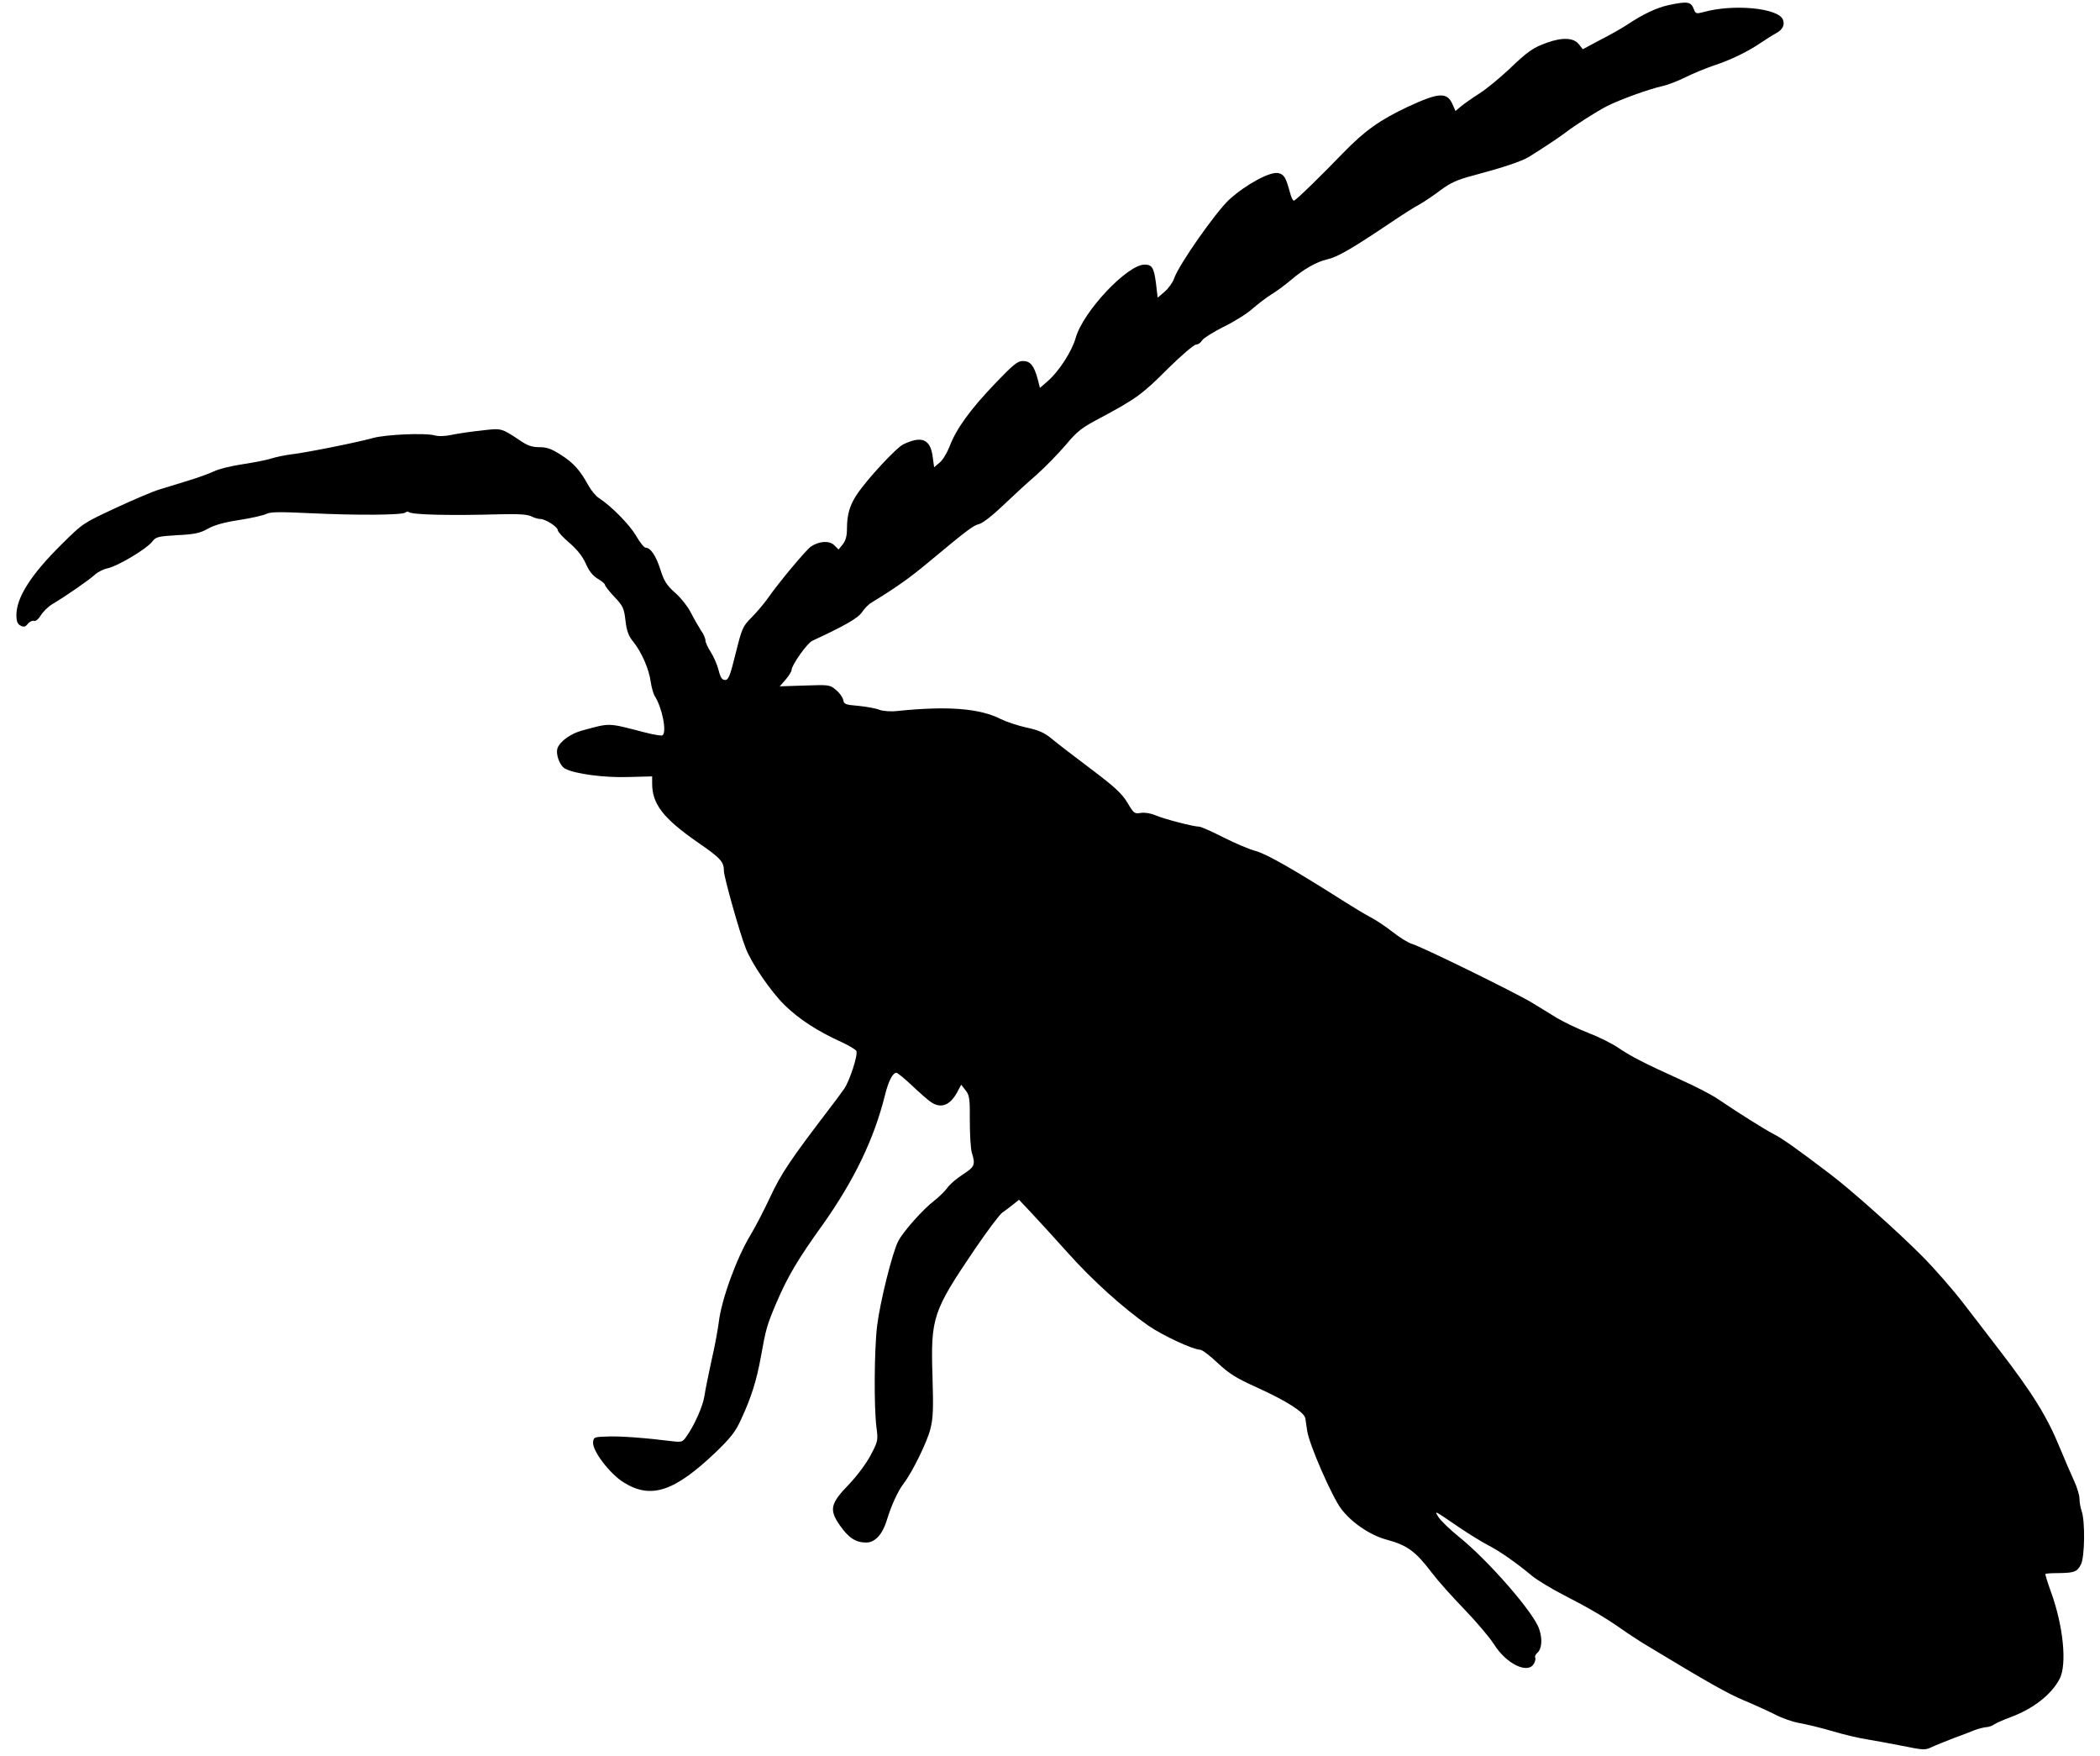
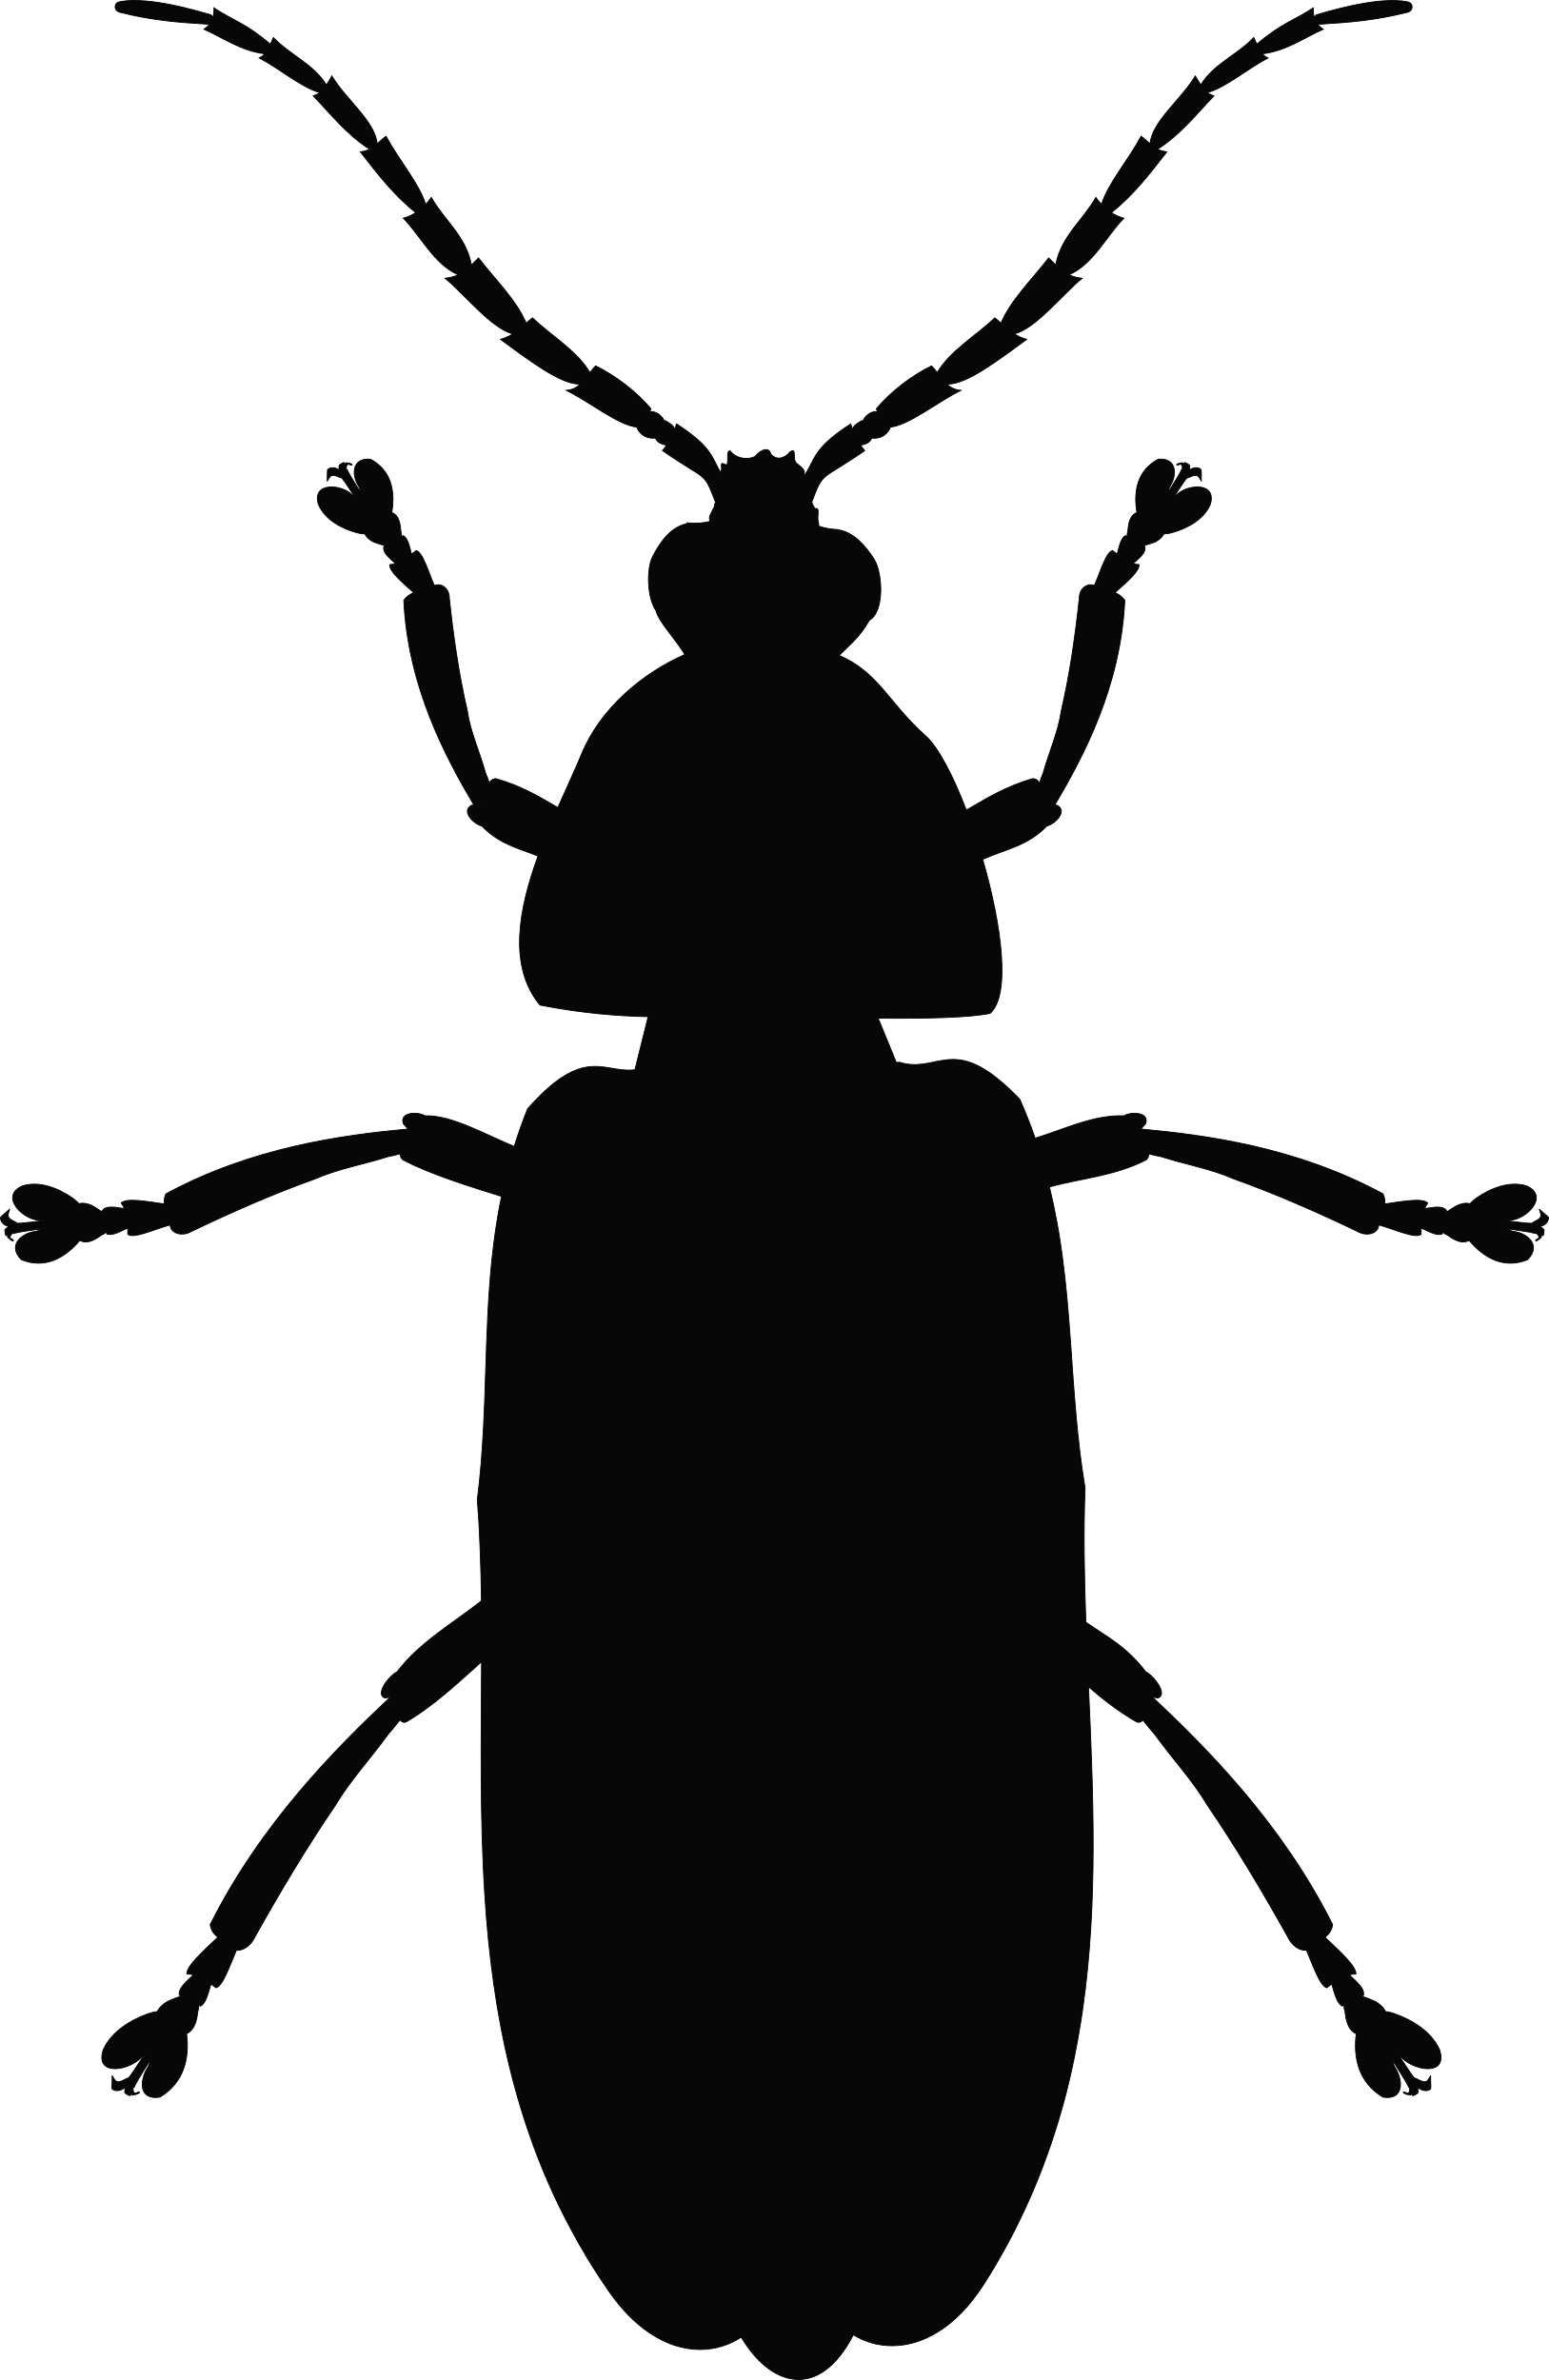
- <svg xmlns="http://www.w3.org/2000/svg" version="1.0" width="1024pt" height="856pt" viewBox="0 0 1024 856" preserveAspectRatio="xMidYMid meet">
-   <g transform="translate(0,856) scale(0.1,-0.1)" fill="#000000" stroke="none">
-     <path d="M8136 8535 c-59 -13 -126 -45 -201 -95 -22 -15 -80 -48 -129 -73 l-88 -47 -20 25 c-24 31 -80 34 -154 7 -68 -24 -93 -41 -188 -132 -45 -42 -108 -94 -141 -115 -33 -21 -73 -49 -89 -62 l-29 -24 -13 30 c-27 63 -65 62 -220 -10 -136 -64 -210 -117 -314 -224 -111 -115 -228 -229 -240 -233 -5 -2 -14 16 -20 40 -20 73 -28 87 -56 94 -39 10 -160 -56 -240 -129 -66 -61 -247 -319 -269 -385 -7 -20 -28 -49 -47 -65 l-33 -28 -8 68 c-10 78 -19 93 -56 93 -84 0 -300 -229 -336 -358 -19 -66 -81 -162 -136 -210 l-38 -33 -11 43 c-18 66 -36 88 -72 88 -26 0 -46 -16 -137 -111 -119 -124 -189 -221 -220 -304 -12 -31 -33 -67 -49 -80 l-27 -23 -7 51 c-11 86 -53 104 -143 61 -34 -16 -177 -170 -227 -245 -34 -51 -48 -98 -48 -165 0 -36 -6 -59 -20 -77 l-21 -26 -21 21 c-23 23 -72 21 -113 -6 -23 -15 -157 -175 -212 -254 -18 -25 -53 -67 -78 -92 -44 -44 -47 -53 -78 -176 -27 -110 -35 -129 -51 -129 -15 0 -23 11 -32 48 -7 27 -24 66 -38 88 -14 21 -26 47 -26 56 0 10 -9 32 -21 48 -11 17 -33 55 -49 86 -16 32 -51 76 -79 100 -41 37 -53 56 -71 113 -22 68 -48 106 -72 106 -7 0 -28 26 -47 59 -31 53 -120 144 -182 184 -14 9 -36 36 -49 59 -41 75 -73 111 -134 150 -47 30 -69 38 -106 38 -35 0 -57 7 -95 33 -92 61 -88 60 -189 48 -50 -5 -115 -15 -144 -21 -32 -7 -65 -8 -85 -2 -46 12 -233 4 -297 -13 -78 -22 -334 -73 -400 -80 -30 -4 -75 -13 -100 -21 -25 -8 -89 -20 -142 -28 -53 -8 -114 -23 -135 -34 -21 -10 -78 -31 -128 -46 -49 -15 -112 -34 -140 -43 -27 -8 -122 -48 -210 -89 -159 -74 -160 -74 -263 -176 -151 -149 -221 -260 -222 -345 0 -32 5 -45 20 -53 16 -8 23 -7 36 9 9 11 23 17 30 14 8 -3 22 9 33 27 11 18 35 42 55 54 69 41 181 119 207 143 15 14 44 29 66 33 50 12 186 93 214 128 19 25 27 27 123 33 85 4 111 10 149 31 31 18 81 32 154 43 59 9 119 23 133 30 20 10 66 10 215 3 230 -11 446 -9 461 3 6 5 13 6 17 3 13 -14 203 -18 452 -11 85 2 127 -1 145 -10 14 -7 33 -13 44 -13 26 0 86 -39 86 -55 0 -7 25 -35 56 -61 38 -33 64 -65 80 -101 16 -37 34 -59 58 -74 20 -12 36 -25 36 -30 0 -6 21 -32 46 -59 42 -44 47 -55 54 -116 6 -51 15 -75 39 -104 40 -50 76 -133 84 -194 4 -27 13 -59 20 -70 36 -56 60 -177 37 -191 -5 -3 -47 4 -92 16 -178 46 -161 45 -298 8 -55 -14 -108 -52 -121 -85 -11 -30 10 -88 38 -102 48 -25 191 -44 306 -40 l117 3 0 -35 c0 -100 55 -170 220 -285 115 -79 130 -96 130 -142 0 -27 76 -299 106 -375 28 -74 124 -214 191 -279 71 -69 161 -127 276 -179 37 -17 70 -37 73 -44 8 -20 -33 -145 -59 -183 -12 -18 -47 -65 -78 -105 -183 -240 -230 -309 -283 -423 -31 -66 -74 -149 -96 -185 -69 -114 -142 -316 -155 -425 -4 -33 -19 -116 -35 -185 -15 -69 -31 -147 -35 -175 -7 -48 -48 -143 -88 -198 -17 -26 -24 -28 -61 -24 -145 18 -260 26 -321 24 -67 -2 -70 -3 -73 -27 -5 -42 82 -156 151 -198 133 -82 247 -43 450 151 71 69 94 98 121 158 50 108 76 191 97 309 23 129 29 151 75 259 55 128 103 210 226 381 153 216 250 417 303 630 17 69 38 110 56 110 6 0 41 -29 77 -63 37 -35 78 -71 92 -80 50 -34 96 -15 132 57 l15 28 21 -27 c19 -24 22 -39 21 -149 0 -66 4 -137 10 -156 18 -58 14 -68 -43 -105 -30 -19 -64 -48 -76 -65 -12 -17 -41 -45 -64 -63 -55 -42 -153 -152 -176 -198 -29 -55 -89 -298 -103 -412 -14 -115 -16 -399 -3 -497 8 -63 7 -67 -29 -135 -21 -40 -66 -100 -105 -141 -91 -94 -98 -123 -45 -200 43 -61 77 -84 129 -84 42 0 79 39 100 108 21 70 54 143 82 179 43 57 113 199 130 264 14 53 16 96 11 259 -9 287 1 317 207 621 60 88 120 168 133 177 13 9 37 27 53 40 l29 23 64 -68 c35 -37 114 -124 176 -193 118 -132 267 -266 391 -353 72 -49 216 -116 252 -117 10 0 48 -29 86 -65 57 -53 89 -73 193 -120 141 -64 228 -119 234 -149 2 -12 6 -39 9 -61 9 -65 120 -320 166 -381 50 -66 139 -127 218 -149 105 -28 145 -58 226 -165 27 -36 97 -114 156 -175 58 -60 124 -138 145 -171 61 -97 166 -147 195 -94 6 11 9 24 6 29 -3 5 1 14 8 21 24 19 29 67 11 119 -26 79 -246 332 -390 448 -44 36 -89 79 -100 96 -22 35 -26 37 100 -49 50 -34 114 -73 143 -88 55 -28 132 -82 212 -148 25 -21 95 -63 155 -94 123 -63 203 -110 287 -169 31 -22 85 -57 120 -78 291 -176 395 -235 473 -267 50 -21 118 -52 152 -69 34 -18 87 -36 117 -41 30 -5 101 -22 159 -39 57 -17 133 -35 168 -40 35 -6 114 -20 174 -32 104 -21 112 -22 145 -6 19 9 67 28 105 43 39 14 86 32 105 40 19 7 44 13 55 14 11 0 29 6 40 14 11 7 47 23 80 35 110 41 197 109 238 186 37 71 18 259 -42 424 -17 47 -29 86 -27 88 2 2 30 4 62 4 80 1 92 6 111 42 19 36 21 215 3 262 -5 14 -10 41 -10 58 0 18 -12 57 -26 87 -14 30 -45 102 -69 160 -62 152 -133 267 -294 476 -47 62 -126 164 -176 229 -49 64 -141 170 -205 234 -115 116 -345 321 -443 395 -161 123 -237 176 -274 195 -44 22 -174 104 -273 171 -30 21 -111 63 -180 94 -183 83 -246 115 -309 158 -31 21 -97 54 -147 73 -50 19 -117 52 -150 71 -32 20 -88 54 -124 76 -85 51 -540 274 -584 286 -18 5 -62 32 -97 60 -35 27 -83 59 -107 71 -23 12 -75 43 -116 69 -252 160 -386 237 -442 253 -34 9 -106 40 -161 68 -55 28 -107 51 -116 51 -27 0 -170 37 -212 55 -23 10 -52 15 -72 12 -31 -5 -34 -3 -65 49 -27 45 -60 76 -178 165 -80 60 -166 126 -191 147 -36 30 -63 42 -123 55 -42 9 -98 28 -125 41 -103 53 -260 65 -504 40 -35 -4 -70 -1 -90 6 -17 7 -63 15 -102 19 -62 5 -70 8 -73 28 -2 12 -17 34 -35 49 -31 26 -33 26 -153 22 l-122 -4 29 33 c16 19 29 40 29 47 0 23 76 131 101 142 163 76 223 111 242 139 11 17 32 39 46 47 118 72 185 119 276 195 195 162 220 181 249 188 17 4 66 42 115 89 47 45 121 113 164 150 43 38 107 104 143 146 58 69 77 84 172 134 170 91 203 114 327 239 65 64 127 117 137 117 10 0 23 9 30 21 7 11 54 40 103 65 50 24 113 63 140 87 28 24 70 57 95 72 25 15 68 47 95 70 60 52 128 90 175 100 53 12 120 51 330 192 41 28 95 62 121 76 25 14 72 46 105 71 49 36 80 50 160 71 146 39 232 68 269 90 57 35 149 96 175 116 49 38 159 108 207 132 63 32 205 83 268 97 28 6 79 26 115 44 36 18 97 43 135 56 84 27 173 71 235 114 25 17 57 37 72 45 30 16 42 39 32 65 -22 57 -241 78 -388 37 -34 -9 -38 -8 -46 13 -14 38 -30 41 -124 21z" />
+ <svg xmlns="http://www.w3.org/2000/svg" version="1.1" width="395.747" height="608.127" id="svg3806">
+   <defs id="defs3808" />
+   <g transform="translate(-216.5804,-333.2157)" id="layer1">
+     <path d="m 250.568,333.337 c -1.26,0.019 -2.465,0.132 -3.53,0.361 -1.37,0.294 -1.462,2.243 0.155,2.654 8.104,2.058 14.936,2.603 22.313,3.04 0.2,-0.054 0.438,-0.07 0.67,-0.103 -0.38,0.516 -0.85,0.982 -1.494,1.391 5.023,2.244 9.465,5.56 15.588,6.287 -0.374,0.392 -0.833,0.74 -1.469,1.056 5.067,2.626 10.954,7.688 15.511,8.837 -0.465,0.342 -0.994,0.599 -1.7,0.85 4.334,4.512 8.63,10 14.428,13.63 -0.635,0.306 -1.408,0.535 -2.396,0.67 4.367,5.616 8.619,11.146 14.171,15.536 -1.097,0.696 -2.201,1.165 -3.195,1.417 4.577,4.703 7.907,11.83 14.016,14.454 -0.932,0.443 -2.022,0.748 -3.35,0.902 5.175,4.23 11.708,12.716 17.314,14.222 -0.872,0.532 -1.869,1.024 -3.143,1.391 6.473,4.714 15.641,11.864 20.432,11.388 -0.942,0.879 -2.055,1.526 -3.633,1.649 5.94,2.864 13.316,8.977 18.19,9.404 l -0.129,0.206 c 1.094,2.058 2.726,2.74 4.689,2.577 l 0.026,0 c 0.497,1.088 1.376,1.543 2.86,1.804 -0.334,0.473 -0.669,0.941 -1.056,1.391 11.496,7.963 10.455,5.061 13.553,13.192 -0.058,0.221 -0.132,0.417 -0.206,0.515 0.111,0.874 -1.211,2.234 -1.366,3.53 0.025,0.221 0.073,0.429 0.129,0.644 0.013,0.074 0.034,0.136 0.051,0.206 -1.687,0.42 -3.622,0.598 -5.9,0.361 l -0.103,0.283 c -0.024,-0.013 -0.053,-0.014 -0.077,-0.026 -4.078,0.899 -6.808,4.847 -8.631,8.477 -1.494,2.975 -1.462,10.213 0.876,13.707 0.828,3.047 4.867,7.053 7.395,11.208 -10.914,4.795 -21.584,13.873 -26.306,25.25 -1.691,4.074 -3.9,8.821 -6.132,13.862 -4.665,-2.698 -9.153,-5.48 -15.82,-7.395 -0.981,0.057 -1.436,0.553 -1.675,1.211 -0.281,-0.892 -0.609,-1.765 -0.979,-2.628 -1.454,-5.331 -3.873,-10.416 -4.664,-15.923 -2.205,-9.528 -3.581,-19.218 -4.612,-28.934 0.032,-2.064 -1.829,-3.86 -3.813,-3.066 -1.523,-3.431 -2.957,-8.585 -4.664,-8.94 -0.387,0.315 -0.771,0.615 -1.159,0.928 -0.526,-1.999 -0.967,-4.202 -2.164,-4.741 -0.179,0.155 -0.342,0.269 -0.515,0.412 0.136,-0.436 0.173,-0.903 -0.026,-1.34 -0.161,-1.83 -0.371,-4.2 -2.345,-4.973 0.94,-5.541 -0.168,-10.822 -5.462,-13.63 -4.784,-0.391 -4.781,4.012 -3.143,6.699 0.313,0.463 0.544,1.147 0.67,1.829 -1.102,-1.848 -2.602,-4.054 -3.375,-5.617 l -0.051,-0.232 c -0.463,0.249 -0.388,-2.049 0.799,-1.185 1.174,0.089 -0.282,-0.633 -0.747,-0.49 -0.559,-0.377 -0.407,0.43 -0.902,-0.026 0.259,-0.242 -0.28,-0.078 -0.593,0.103 -0.058,0.156 -0.803,0.405 -0.567,0.541 -0.301,-0.217 0.089,1.115 -0.283,1.056 -0.654,-0.614 -2.118,-0.713 -2.757,0 -0.119,0.904 -0.019,1.938 -0.103,2.808 -0.076,0.418 0.286,-0.416 0.541,-0.721 0.799,-1.33 2.145,-0.168 3.246,0.077 1.16,1.399 2.544,3.843 3.762,5.488 -0.23,-0.178 -0.485,-0.458 -0.799,-0.85 -2.608,-3.138 -10.813,-3.88 -8.992,2.087 1.699,3.921 5.925,6.157 9.868,7.24 0.711,0.18 1.394,0.289 2.035,0.309 0.443,1.088 1.967,2.092 2.989,2.319 0.837,0.312 1.862,0.642 2.834,0.721 -0.37,0.122 -0.703,0.152 -0.979,0.103 -0.473,1.586 1.398,2.987 2.963,4.406 -0.471,0.137 -0.969,0.244 -1.494,0.283 -0.181,1.624 3.033,4.391 6.132,7.137 -0.979,0.448 -1.869,1.041 -2.525,1.958 1.02,22.115 10.614,39.967 17.907,52.329 -0.189,0.013 -0.349,0.026 -0.567,0.051 -2.793,1.434 0.412,4.787 2.602,5.308 4.426,4.584 9.099,5.595 14.351,7.678 -5.019,13.776 -7.644,28.168 0.489,38.081 10.862,2.113 20.127,2.822 27.646,2.963 l -3.375,13.578 c -6.318,0.706 -10.604,-3.543 -18.963,2.139 -0.015,0.01 -0.036,0.015 -0.051,0.026 -0.159,0.109 -0.302,0.219 -0.464,0.335 -0.139,0.099 -0.271,0.204 -0.412,0.309 -0.253,0.188 -0.513,0.361 -0.773,0.567 -0.064,0.051 -0.116,0.103 -0.18,0.155 -0.178,0.143 -0.359,0.286 -0.541,0.438 -0.154,0.128 -0.307,0.252 -0.464,0.386 -0.01,0.008 -0.017,0.017 -0.026,0.026 -0.346,0.298 -0.698,0.623 -1.056,0.953 -0.077,0.072 -0.153,0.133 -0.232,0.206 -0.26,0.243 -0.505,0.487 -0.773,0.747 -0.345,0.336 -0.699,0.69 -1.056,1.056 -0.017,0.018 -0.034,0.034 -0.051,0.051 -0.295,0.303 -0.573,0.604 -0.876,0.928 -0.093,0.099 -0.19,0.182 -0.283,0.283 -0.397,0.429 -0.798,0.874 -1.211,1.34 -1.303,3.243 -2.437,6.443 -3.427,9.636 -7.084,-2.899 -16.041,-8.089 -22.776,-7.833 -1.941,-1.141 -6.587,-0.959 -5.565,2.01 0.48,0.582 0.898,0.966 1.185,1.366 -16.72,1.55 -39.804,4.632 -61.836,16.567 -0.409,0.868 -0.506,1.723 -0.438,2.576 -4.659,-0.683 -9.683,-1.586 -10.976,-0.232 0.333,0.465 0.586,0.93 0.799,1.417 -2.239,-0.309 -4.692,-0.911 -5.668,0.567 0.228,0.191 0.439,0.492 0.593,0.876 -0.733,-0.742 -1.695,-1.332 -2.525,-1.804 -0.894,-0.687 -2.797,-1.274 -3.994,-0.876 -0.455,-0.508 -0.992,-0.987 -1.623,-1.443 -3.601,-2.493 -8.365,-4.445 -12.754,-3.143 -6.152,2.609 0.113,8.854 4.483,8.837 0.537,-0.013 0.932,0.01 1.237,0.077 -2.188,0.131 -5.138,0.66 -7.085,0.67 -0.959,-0.735 -2.81,-1.032 -2.267,-2.602 0.075,-0.419 0.472,-1.278 0.18,-0.928 -0.657,0.668 -1.556,1.291 -2.216,2.01 -0.146,1.015 0.953,2.127 1.907,2.242 0.304,0.265 -1.081,0.856 -0.696,0.953 -0.274,-0.1 0.036,0.695 -0.051,0.85 0.066,0.381 0.289,0.921 0.309,0.541 0.714,0.093 -0.025,0.522 0.67,0.721 0.202,0.481 1.782,1.212 0.902,0.309 -1.526,-0.381 0.324,-2.045 0.438,-1.494 l 0.232,-0.103 c 1.82,-0.441 4.652,-0.74 6.931,-1.108 -0.648,0.368 -1.387,0.66 -1.984,0.721 -3.329,0.503 -6.961,3.529 -3.349,7.188 5.956,2.42 11.063,-0.324 14.969,-4.921 1.993,1.092 4.08,-0.341 5.694,-1.469 0.484,-0.134 0.844,-0.452 1.108,-0.85 8.3e-4,0.224 0.029,0.409 0.026,0.644 1.272,0.615 3.372,-0.549 5.385,-1.494 0.013,0.538 0.018,1.084 0.026,1.623 1.486,1.173 6.838,-1.309 10.718,-2.396 l 0.026,-0.258 c 0.022,0.078 0.057,0.154 0.077,0.232 0.113,2.397 3.33,2.972 5.488,1.649 10.266,-4.903 20.724,-9.531 31.537,-13.398 5.941,-2.613 12.472,-3.709 18.654,-5.694 1.055,-0.21 2.112,-0.43 3.143,-0.721 -0.077,0.478 0.052,0.968 0.541,1.494 7.218,3.806 17.656,7.001 25.301,9.378 -0.654,3.188 -1.204,6.353 -1.649,9.507 0,0.009 0,0.017 0,0.026 -0.586,4.163 -1.018,8.299 -1.34,12.419 -6.5e-4,0.009 7.5e-4,0.017 0,0.026 -0.804,10.312 -0.949,20.518 -1.34,30.764 -2.3e-4,0.009 3.4e-4,0.017 0,0.026 -0.077,2.042 -0.18,4.086 -0.283,6.132 -4.1e-4,0.009 4e-4,0.017 0,0.026 -0.313,6.156 -0.769,12.341 -1.572,18.577 0.155,2.011 0.296,4.027 0.412,6.055 4.9e-4,0.009 -4.2e-4,0.017 0,0.026 0.116,2.019 0.201,4.046 0.283,6.081 3.4e-4,0.009 -3.2e-4,0.017 0,0.026 0.183,4.509 0.302,9.079 0.361,13.656 -7.019,5.563 -15.717,10.475 -21.54,18.113 -2.201,1.144 -5.722,5.792 -3.143,6.725 0.549,-0.067 1.003,-0.171 1.391,-0.232 -14.11,13.273 -33.116,32.396 -46.017,58.126 0.195,1.463 0.966,2.439 1.932,3.246 -3.823,3.629 -8.043,7.416 -7.91,9.379 0.604,-10e-4 1.166,0.086 1.7,0.206 -1.833,1.766 -4.037,3.532 -3.581,5.308 0.306,-0.079 0.657,-0.048 1.056,0.051 -1.088,0.185 -2.223,0.629 -3.169,1.056 -1.169,0.354 -2.982,1.668 -3.53,2.963 -0.721,0.081 -1.487,0.272 -2.293,0.541 -4.507,1.6 -9.406,4.535 -11.517,9.198 -2.347,7.028 6.975,5.442 10.074,1.597 0.373,-0.479 0.684,-0.831 0.953,-1.056 -1.459,2.002 -3.151,4.928 -4.535,6.647 -1.256,0.381 -2.821,1.845 -3.659,0.387 -0.273,-0.328 -0.633,-1.248 -0.567,-0.773 0.053,0.994 -0.116,2.192 -0.026,3.221 0.687,0.763 2.349,0.507 3.118,-0.258 0.423,-0.102 -0.119,1.488 0.232,1.211 -0.273,0.178 0.56,0.393 0.618,0.567 0.344,0.181 0.951,0.332 0.67,0.077 0.581,-0.568 0.381,0.356 1.031,-0.129 0.519,0.123 2.207,-0.827 0.876,-0.618 -1.383,1.1 -1.361,-1.558 -0.85,-1.314 l 0.077,-0.284 c 0.956,-1.88 2.759,-4.542 4.097,-6.776 -0.174,0.807 -0.494,1.647 -0.876,2.216 -1.982,3.238 -2.178,8.299 3.246,7.42 6.132,-3.714 7.607,-9.901 6.802,-16.206 2.263,-1.068 2.641,-3.782 2.911,-5.9 0.243,-0.513 0.256,-1.061 0.129,-1.546 0.17,0.136 0.34,0.267 0.515,0.412 1.385,-0.731 1.984,-3.312 2.68,-5.668 0.428,0.327 0.862,0.648 1.288,0.979 1.786,-0.516 3.502,-5.659 5.23,-9.662 1.611,0.332 3.772,-1.23 4.689,-3.298 6.371,-11.406 13.1,-22.706 20.56,-33.649 3.851,-6.473 9.133,-12.109 13.553,-18.242 0.879,-0.995 1.73,-2.01 2.525,-3.066 0.198,-0.204 0.347,-0.396 0.515,-0.593 0.206,0.495 0.622,0.77 1.417,0.618 6.886,-3.945 13.432,-10.128 19.35,-15.408 -0.069,19.556 -0.447,39.519 0.824,59.517 5e-4,0.009 -5.7e-4,0.017 0,0.026 0.957,15.041 2.871,30.093 6.57,44.96 0.529,2.125 1.096,4.247 1.7,6.364 2.418,8.469 5.445,16.87 9.275,25.173 0.958,2.076 1.982,4.147 3.04,6.209 1.058,2.062 2.16,4.11 3.324,6.158 0,0.015 0,0.018 0,0.026 0.579,1.018 1.172,2.026 1.778,3.04 0,0.015 0,0.02 0,0.026 1.825,3.055 3.793,6.102 5.874,9.121 2.418,3.507 4.932,6.307 7.472,8.502 1.016,0.878 2.046,1.656 3.066,2.345 8.763,5.917 17.497,5.05 23.421,1.082 7.475,12.646 19.921,16.349 28.651,-0.593 5.717,3.541 13.835,4.227 21.9,-0.928 0.498,-0.318 0.998,-0.641 1.494,-1.005 1.986,-1.455 3.978,-3.279 5.9,-5.514 0.48,-0.559 0.943,-1.141 1.417,-1.752 0.947,-1.222 1.896,-2.555 2.808,-3.994 7.876,-12.419 13.586,-25.056 17.726,-37.823 0.345,-1.063 0.682,-2.104 1.005,-3.169 0.326,-1.073 0.649,-2.146 0.953,-3.221 0.302,-1.067 0.595,-2.127 0.876,-3.195 1.69,-6.417 2.993,-12.841 4.019,-19.298 0.171,-1.075 0.335,-2.145 0.49,-3.221 3.967,-27.571 2.706,-55.352 1.494,-82.448 3.619,3.11 7.446,6.183 12.393,9.018 0.784,0.15 1.208,-0.11 1.417,-0.593 0.162,0.188 0.301,0.372 0.49,0.567 0.795,1.056 1.672,2.071 2.551,3.066 4.419,6.131 9.703,11.77 13.552,18.242 7.461,10.943 14.164,22.243 20.535,33.649 0.922,2.078 3.102,3.651 4.715,3.298 1.729,4.003 3.445,9.146 5.23,9.662 0.421,-0.327 0.84,-0.656 1.263,-0.979 0.696,2.357 1.32,4.937 2.705,5.668 0.176,-0.146 0.345,-0.277 0.515,-0.412 -0.127,0.485 -0.114,1.032 0.129,1.546 0.272,2.128 0.619,4.869 2.911,5.926 -0.798,6.296 0.678,12.472 6.802,16.18 5.425,0.879 5.202,-4.183 3.221,-7.42 -0.374,-0.556 -0.674,-1.373 -0.85,-2.164 1.335,2.224 3.148,4.859 4.097,6.725 l 0.077,0.284 c 0.51,-0.245 0.533,2.414 -0.85,1.314 -1.331,-0.208 0.357,0.742 0.876,0.618 0.65,0.484 0.449,-0.439 1.031,0.129 -0.281,0.255 0.326,0.103 0.67,-0.077 0.058,-0.174 0.892,-0.389 0.618,-0.567 0.351,0.277 -0.191,-1.312 0.232,-1.211 0.769,0.765 2.431,1.02 3.118,0.258 0.09,-1.029 -0.078,-2.227 -0.026,-3.221 0.066,-0.475 -0.294,0.445 -0.567,0.773 -0.838,1.458 -2.402,0 -3.659,-0.386 -1.384,-1.72 -3.076,-4.646 -4.535,-6.647 0.269,0.226 0.58,0.577 0.953,1.056 3.099,3.844 12.421,5.43 10.074,-1.597 -2.111,-4.663 -7.01,-7.599 -11.517,-9.198 -0.805,-0.269 -1.573,-0.46 -2.293,-0.541 -0.547,-1.296 -2.36,-2.609 -3.53,-2.963 -0.946,-0.427 -2.081,-0.871 -3.169,-1.056 0.399,-0.1 0.75,-0.131 1.056,-0.051 0.456,-1.775 -1.749,-3.542 -3.581,-5.308 0.531,-0.118 1.076,-0.207 1.675,-0.206 0.133,-1.962 -4.062,-5.75 -7.884,-9.379 0.964,-0.806 1.737,-1.785 1.932,-3.246 -12.906,-25.741 -31.93,-44.878 -46.042,-58.152 0.395,0.06 0.854,0.189 1.417,0.258 2.578,-0.932 -0.942,-5.58 -3.143,-6.725 -4.951,-6.495 -9.741,-8.791 -15.279,-12.651 -0.422,-11.622 -0.638,-23.079 -0.206,-34.293 -2.088,-12.426 -2.799,-24.668 -3.684,-36.947 -0.147,-2.045 -0.3,-4.085 -0.464,-6.132 -0.575,-7.173 -1.297,-14.344 -2.473,-21.591 -0.168,-1.034 -0.354,-2.055 -0.541,-3.092 -0.549,-3.041 -1.186,-6.082 -1.932,-9.147 7.371,-2.134 16.723,-2.731 24.786,-6.982 0.488,-0.526 0.618,-1.017 0.541,-1.494 1.041,0.293 2.104,0.51 3.169,0.721 6.175,1.98 12.695,3.084 18.628,5.694 10.812,3.866 21.271,8.495 31.537,13.398 2.158,1.323 5.349,0.748 5.462,-1.649 0.02,-0.078 0.055,-0.154 0.077,-0.232 l 0.026,0.258 c 3.88,1.087 9.232,3.569 10.718,2.396 0.008,-0.539 0.015,-1.085 0.026,-1.623 2.013,0.946 4.138,2.109 5.411,1.494 0,-0.225 -6.5e-4,-0.403 0,-0.618 0.264,0.392 0.655,0.692 1.134,0.824 1.614,1.127 3.701,2.561 5.694,1.469 3.906,4.597 8.988,7.341 14.944,4.921 3.611,-3.66 0.008,-6.686 -3.324,-7.188 -0.597,-0.061 -1.336,-0.354 -1.984,-0.721 2.278,0.367 5.112,0.667 6.931,1.108 l 0.232,0.103 c 0.114,-0.551 1.964,1.114 0.438,1.494 -0.881,0.902 0.7,0.172 0.902,-0.309 0.694,-0.199 -0.07,-0.628 0.644,-0.721 0.021,0.38 0.269,-0.16 0.335,-0.541 -0.088,-0.155 0.223,-0.95 -0.051,-0.85 0.385,-0.098 -1,-0.688 -0.696,-0.953 0.954,-0.115 2.053,-1.227 1.907,-2.242 -0.66,-0.719 -1.585,-1.342 -2.242,-2.01 -0.291,-0.35 0.131,0.508 0.206,0.928 0.543,1.571 -1.308,1.867 -2.267,2.602 -1.949,-0.009 -4.923,-0.539 -7.111,-0.67 0.305,-0.067 0.725,-0.09 1.262,-0.077 4.371,0.017 10.635,-6.228 4.483,-8.837 -4.388,-1.301 -9.153,0.65 -12.754,3.143 -0.631,0.456 -1.168,0.935 -1.623,1.443 -1.197,-0.398 -3.125,0.189 -4.019,0.876 -0.82,0.466 -1.769,1.048 -2.499,1.778 0.152,-0.373 0.343,-0.663 0.567,-0.85 -0.972,-1.472 -3.41,-0.877 -5.643,-0.567 0.212,-0.486 0.467,-0.953 0.799,-1.417 -1.293,-1.354 -6.317,-0.451 -10.976,0.232 0.068,-0.854 -0.029,-1.709 -0.438,-2.577 -22.043,-11.941 -45.14,-15.018 -61.862,-16.567 0.287,-0.401 0.73,-0.782 1.211,-1.366 1.022,-2.969 -3.624,-3.151 -5.565,-2.01 -7.789,-0.297 -15.352,3.495 -22.673,5.72 -1.15,-3.297 -2.449,-6.632 -3.942,-9.971 -0.526,-0.55 -1.045,-1.051 -1.546,-1.546 -0.308,-0.305 -0.603,-0.591 -0.902,-0.876 -0.193,-0.184 -0.377,-0.365 -0.567,-0.541 -0.205,-0.191 -0.391,-0.36 -0.593,-0.541 -0.273,-0.246 -0.534,-0.467 -0.799,-0.696 -0.105,-0.091 -0.205,-0.169 -0.309,-0.258 -0.352,-0.299 -0.691,-0.58 -1.031,-0.85 -0.01,-0.008 -0.016,-0.018 -0.026,-0.026 -0.423,-0.336 -0.833,-0.66 -1.237,-0.953 -11.127,-8.121 -15.069,-0.487 -23.704,-3.143 -0.283,0.024 -0.545,0.03 -0.824,0.051 l -4.638,-11.311 c 12.007,0.113 23.453,-0.121 28.599,-1.237 5.326,-4.63 2.989,-22.527 -1.881,-39.343 6.1,-2.742 11.398,-3.36 16.387,-8.528 2.191,-0.521 5.395,-3.874 2.602,-5.308 -0.218,-0.025 -0.378,-0.04 -0.567,-0.051 7.293,-12.362 16.861,-30.214 17.881,-52.329 -0.656,-0.918 -1.52,-1.51 -2.499,-1.958 3.1,-2.746 6.314,-5.513 6.132,-7.137 -0.526,-0.04 -1.024,-0.147 -1.494,-0.283 1.565,-1.419 3.436,-2.82 2.963,-4.406 -0.275,0.049 -0.61,0.018 -0.979,-0.103 0.97,-0.081 1.974,-0.411 2.808,-0.721 1.022,-0.227 2.571,-1.231 3.014,-2.319 0.641,-0.02 1.299,-0.129 2.01,-0.309 3.943,-1.083 8.194,-3.319 9.894,-7.24 1.821,-5.967 -6.384,-5.225 -8.992,-2.087 -0.292,0.365 -0.553,0.62 -0.773,0.799 1.21,-1.644 2.586,-4.05 3.736,-5.436 1.101,-0.245 2.422,-1.407 3.221,-0.077 0.255,0.305 0.617,1.14 0.541,0.721 -0.084,-0.871 0.041,-1.905 -0.077,-2.808 -0.639,-0.713 -2.103,-0.614 -2.757,0 -0.372,0.059 0.018,-1.273 -0.283,-1.056 0.236,-0.136 -0.509,-0.385 -0.567,-0.541 -0.312,-0.181 -0.852,-0.345 -0.593,-0.103 -0.495,0.455 -0.343,-0.352 -0.902,0.026 -0.465,-0.144 -1.921,0.579 -0.747,0.49 1.187,-0.864 1.261,1.434 0.799,1.185 l -0.052,0.232 c -0.773,1.562 -2.273,3.769 -3.375,5.617 0.126,-0.683 0.357,-1.366 0.67,-1.829 1.638,-2.687 1.641,-7.09 -3.143,-6.699 -5.294,2.808 -6.403,8.088 -5.462,13.63 -1.975,0.772 -2.184,3.142 -2.345,4.973 -0.198,0.435 -0.186,0.905 -0.052,1.34 -0.17,-0.141 -0.314,-0.261 -0.489,-0.412 -1.197,0.539 -1.638,2.741 -2.164,4.741 -0.389,-0.312 -0.772,-0.612 -1.159,-0.928 -1.707,0.356 -3.14,5.509 -4.663,8.941 -1.984,-0.794 -3.871,1.002 -3.839,3.066 -1.031,9.716 -2.407,19.406 -4.612,28.934 -0.792,5.514 -3.184,10.61 -4.638,15.949 -0.366,0.856 -0.7,1.717 -0.979,2.602 -0.239,-0.658 -0.694,-1.154 -1.675,-1.211 -7.211,2.071 -11.883,5.14 -16.979,8.039 -3.381,-8.86 -7.17,-16.099 -10.358,-18.937 -9.624,-8.571 -11.908,-16.17 -22.132,-20.586 2.394,-2.433 5.099,-4.389 7.755,-9.018 3.917,-2.196 3.36,-12.139 1.185,-15.562 -2.124,-3.343 -5.152,-6.898 -9.147,-7.523 l -0.026,-0.051 c -1.971,-0.066 -3.588,-0.4 -4.973,-0.876 0.026,-0.311 -0.025,-0.666 -0.077,-1.056 -0.499,-1.057 0.556,-3.908 -0.824,-3.401 -0.491,-0.586 -0.723,-1.154 -0.876,-1.726 3.06,-8.029 2.069,-5.178 13.527,-13.114 -0.388,-0.451 -0.723,-0.918 -1.056,-1.391 1.506,-0.264 2.392,-0.733 2.886,-1.855 l 0.026,0.051 c 1.964,0.164 3.569,-0.518 4.663,-2.577 l -0.129,-0.206 c 4.874,-0.427 12.25,-6.541 18.19,-9.404 -1.578,-0.123 -2.691,-0.77 -3.633,-1.649 4.79,0.476 13.959,-6.674 20.432,-11.388 -1.278,-0.368 -2.269,-0.858 -3.143,-1.391 5.611,-1.494 12.134,-9.988 17.314,-14.222 -1.327,-0.154 -2.417,-0.459 -3.35,-0.902 6.114,-2.622 9.437,-9.749 14.016,-14.454 -0.994,-0.252 -2.098,-0.721 -3.195,-1.417 5.552,-4.39 9.804,-9.92 14.171,-15.536 -0.988,-0.135 -1.762,-0.364 -2.396,-0.67 5.798,-3.629 10.094,-9.118 14.428,-13.63 -0.71,-0.252 -1.233,-0.505 -1.701,-0.85 4.557,-1.149 10.444,-6.211 15.511,-8.837 -0.636,-0.317 -1.094,-0.664 -1.469,-1.056 6.128,-0.725 10.562,-4.041 15.588,-6.287 -0.644,-0.41 -1.115,-0.875 -1.494,-1.391 0.232,0.033 0.47,0.049 0.67,0.103 7.376,-0.437 14.234,-0.983 22.338,-3.04 1.616,-0.41 1.499,-2.36 0.129,-2.654 -7.943,-1.706 -22.7,3.18 -23.421,3.298 -0.213,0.236 -0.379,0.458 -0.515,0.644 -0.21,-0.747 -0.292,-1.554 -0.258,-2.422 -5.066,3.357 -7.728,3.649 -14.454,9.275 -0.218,-0.523 -0.444,-1.09 -0.747,-1.7 -4.332,4.548 -10.186,6.671 -13.552,12.11 -0.394,-0.608 -0.841,-1.349 -1.391,-2.293 -3.551,6.002 -11.081,11.598 -11.569,17.366 -0.682,-0.623 -1.33,-1.305 -2.267,-1.958 -3.267,6.057 -8.534,12.173 -10.126,17.417 -0.499,-0.531 -0.994,-1.114 -1.443,-1.778 -3.299,5.835 -8.915,9.95 -10.255,17.237 -0.592,-0.571 -1.174,-1.188 -1.803,-1.778 -4.239,5.493 -9.724,10.796 -12.187,16.67 -0.505,-0.467 -1.002,-0.926 -1.572,-1.366 -4.896,4.67 -11.429,8.395 -14.712,13.99 -0.446,-0.591 -0.915,-1.175 -1.443,-1.726 -5.149,2.54 -10.385,6.534 -14.119,10.976 l 0.309,0.721 c -1.672,-0.23 -3.39,1.219 -3.813,2.577 l -0.18,-0.283 c -0.981,0.658 -2.253,1.109 -2.37,2.37 -0.174,-0.479 -0.339,-0.99 -0.49,-1.52 -10.052,6.519 -8.854,8.978 -12.11,13.63 -0.027,-0.061 -0.049,-0.12 -0.077,-0.18 1.033,-1.555 -0.411,-2.349 -1.391,-3.195 -1.657,-0.894 0.104,-4.485 -1.958,-3.092 -1.21,1.569 -3.341,2.324 -4.895,0.541 -0.461,-2.238 -3.07,-0.731 -3.968,0.593 -2.032,1.045 -4.986,0.518 -6.39,-1.417 -1.194,-0.111 -0.239,2.776 -0.902,3.659 -1.418,-0.654 -1.41,-0.795 -1.314,0.953 -0.03,0.355 -0.101,0.708 -0.155,1.056 -2.41,-3.978 -2.108,-6.563 -11.337,-12.548 -0.153,0.54 -0.337,1.059 -0.515,1.546 -0.103,-1.28 -1.383,-1.734 -2.37,-2.396 l -0.18,0.283 c -0.421,-1.351 -2.124,-2.788 -3.787,-2.577 l 0.309,-0.721 c -3.735,-4.442 -8.996,-8.436 -14.145,-10.976 -0.528,0.552 -0.997,1.135 -1.443,1.726 -3.283,-5.595 -9.79,-9.321 -14.686,-13.99 -0.57,0.44 -1.093,0.899 -1.597,1.366 -2.464,-5.872 -7.949,-11.179 -12.187,-16.67 -0.639,0.599 -1.203,1.225 -1.803,1.804 -1.331,-7.302 -6.952,-11.421 -10.255,-17.263 -0.449,0.663 -0.944,1.246 -1.443,1.778 -1.592,-5.245 -6.859,-11.36 -10.126,-17.417 -0.938,0.653 -1.586,1.335 -2.267,1.958 -0.487,-5.767 -8.018,-11.364 -11.569,-17.366 -0.56,0.96 -0.993,1.706 -1.391,2.319 -3.365,-5.452 -9.216,-7.582 -13.552,-12.135 -0.303,0.611 -0.529,1.177 -0.747,1.7 -6.726,-5.626 -9.389,-5.919 -14.454,-9.275 0.034,0.868 -0.048,1.675 -0.258,2.422 -0.134,-0.183 -0.282,-0.414 -0.49,-0.644 -0.498,-0.059 -11.728,-3.784 -19.916,-3.659 z m 89.25,204.833 c 0.068,10e-4 0.139,0.003 0.206,0 -0.176,0.193 -0.362,0.312 -0.541,0.412 0.108,-0.14 0.226,-0.272 0.335,-0.412 z m 143.898,0 c 0.067,0.003 0.138,10e-4 0.206,0 0.109,0.14 0.226,0.272 0.335,0.412 -0.179,-0.1 -0.365,-0.219 -0.541,-0.412 z" id="path4641-1-4" style="fill:#000000;fill-opacity:0.969;stroke:#000000;stroke-width:0.216px;stroke-linecap:butt;stroke-linejoin:miter;stroke-opacity:1" />
  </g>
</svg>
